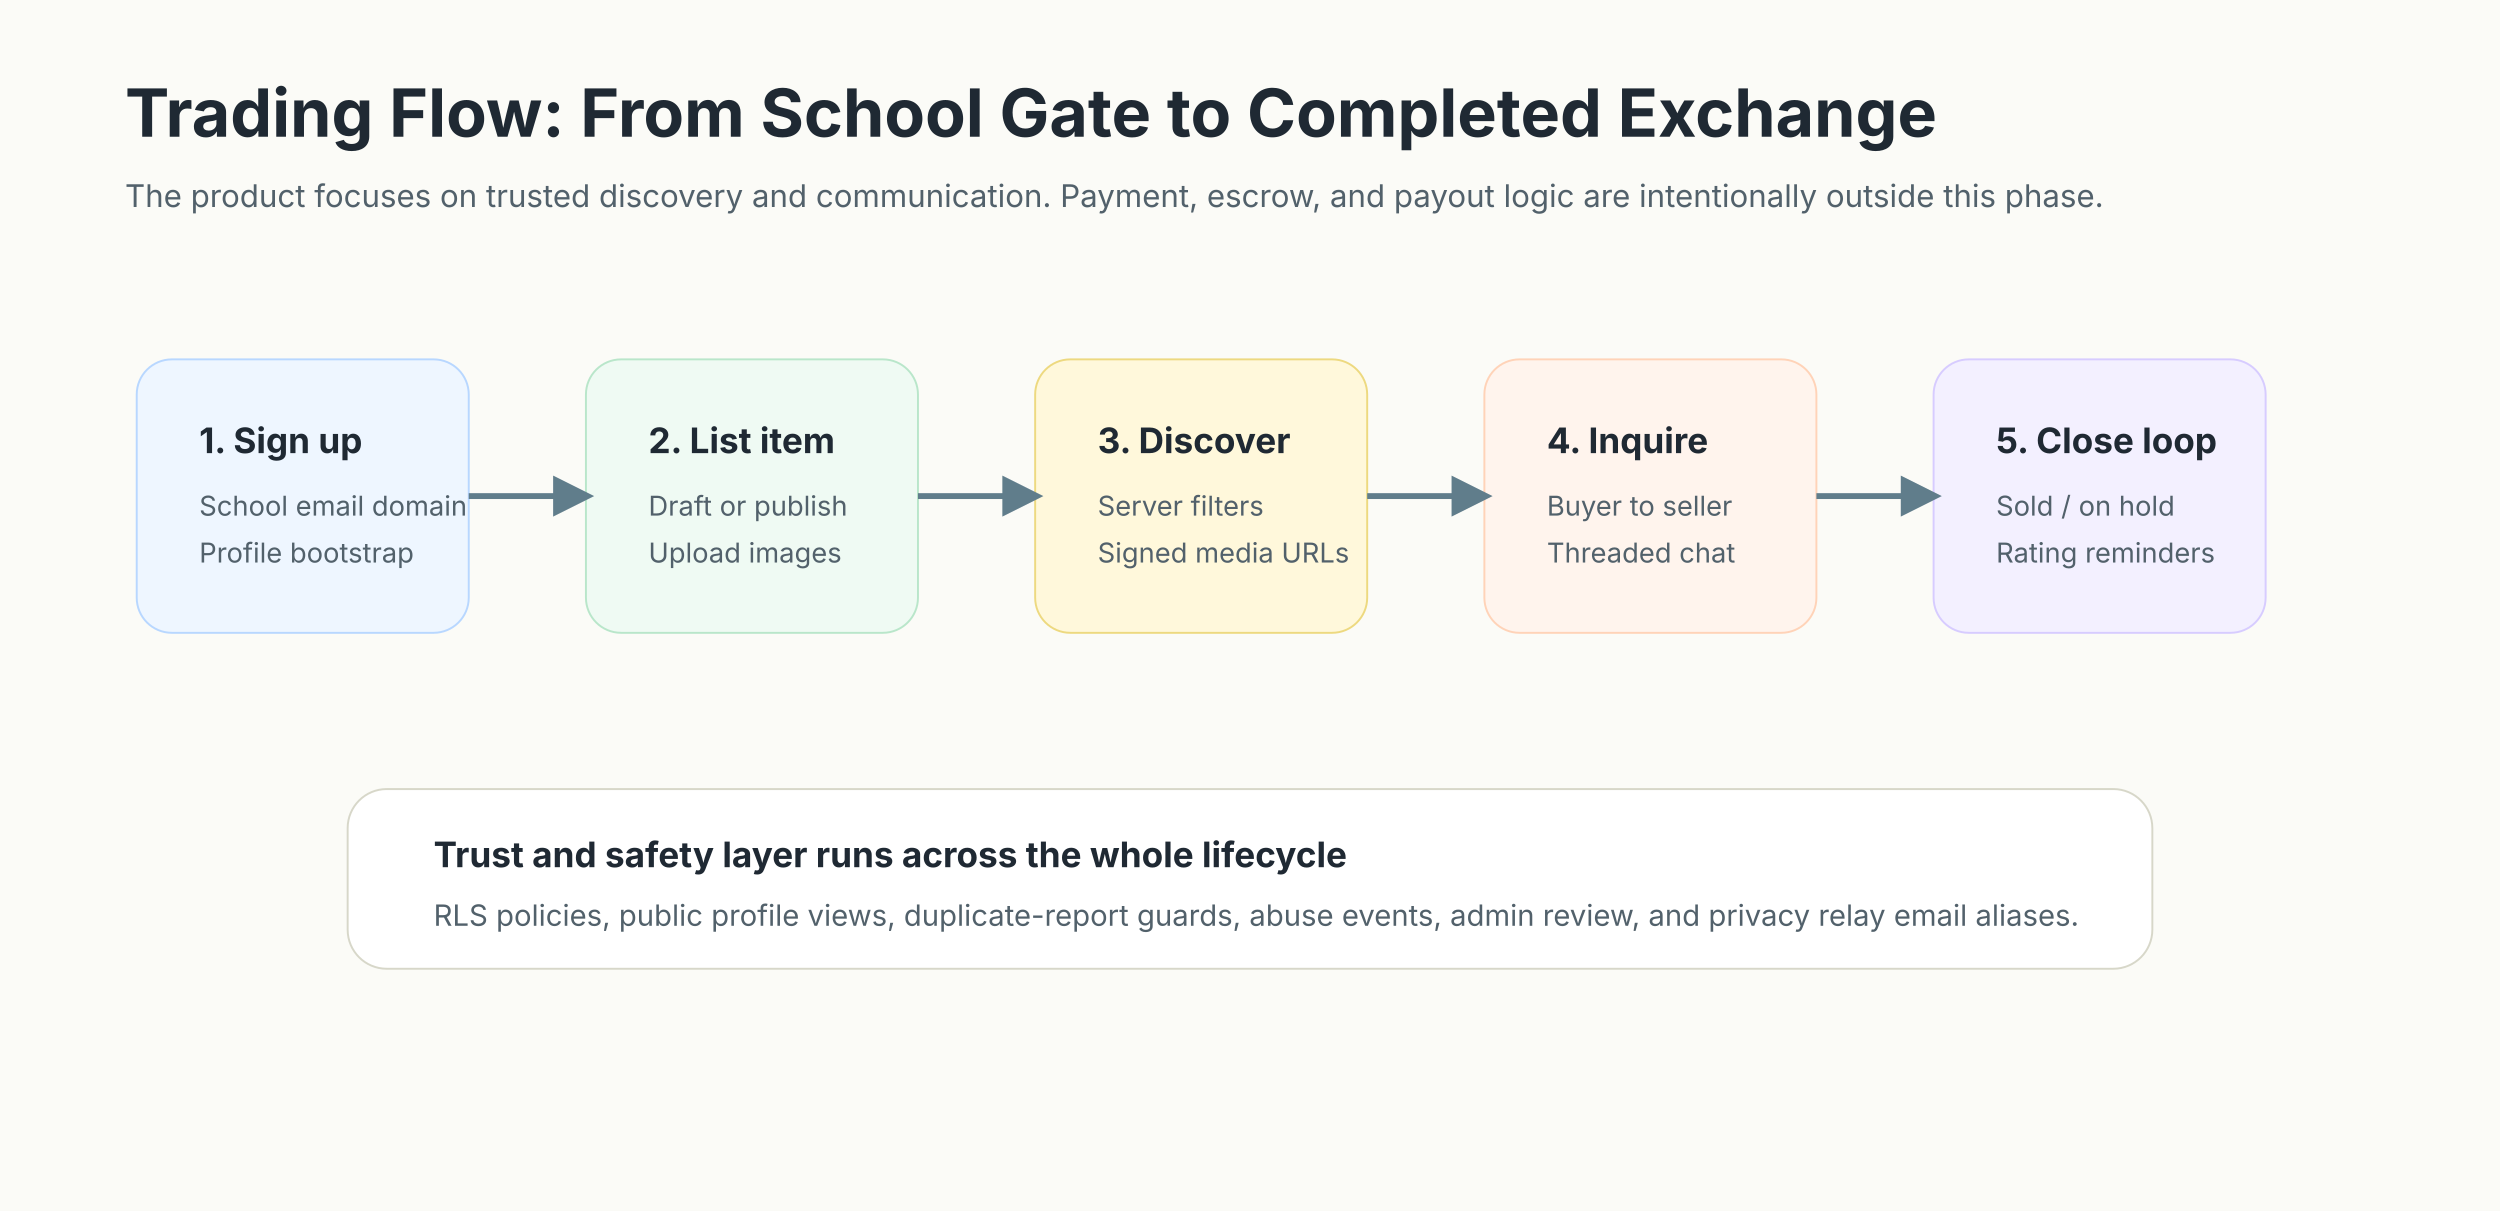
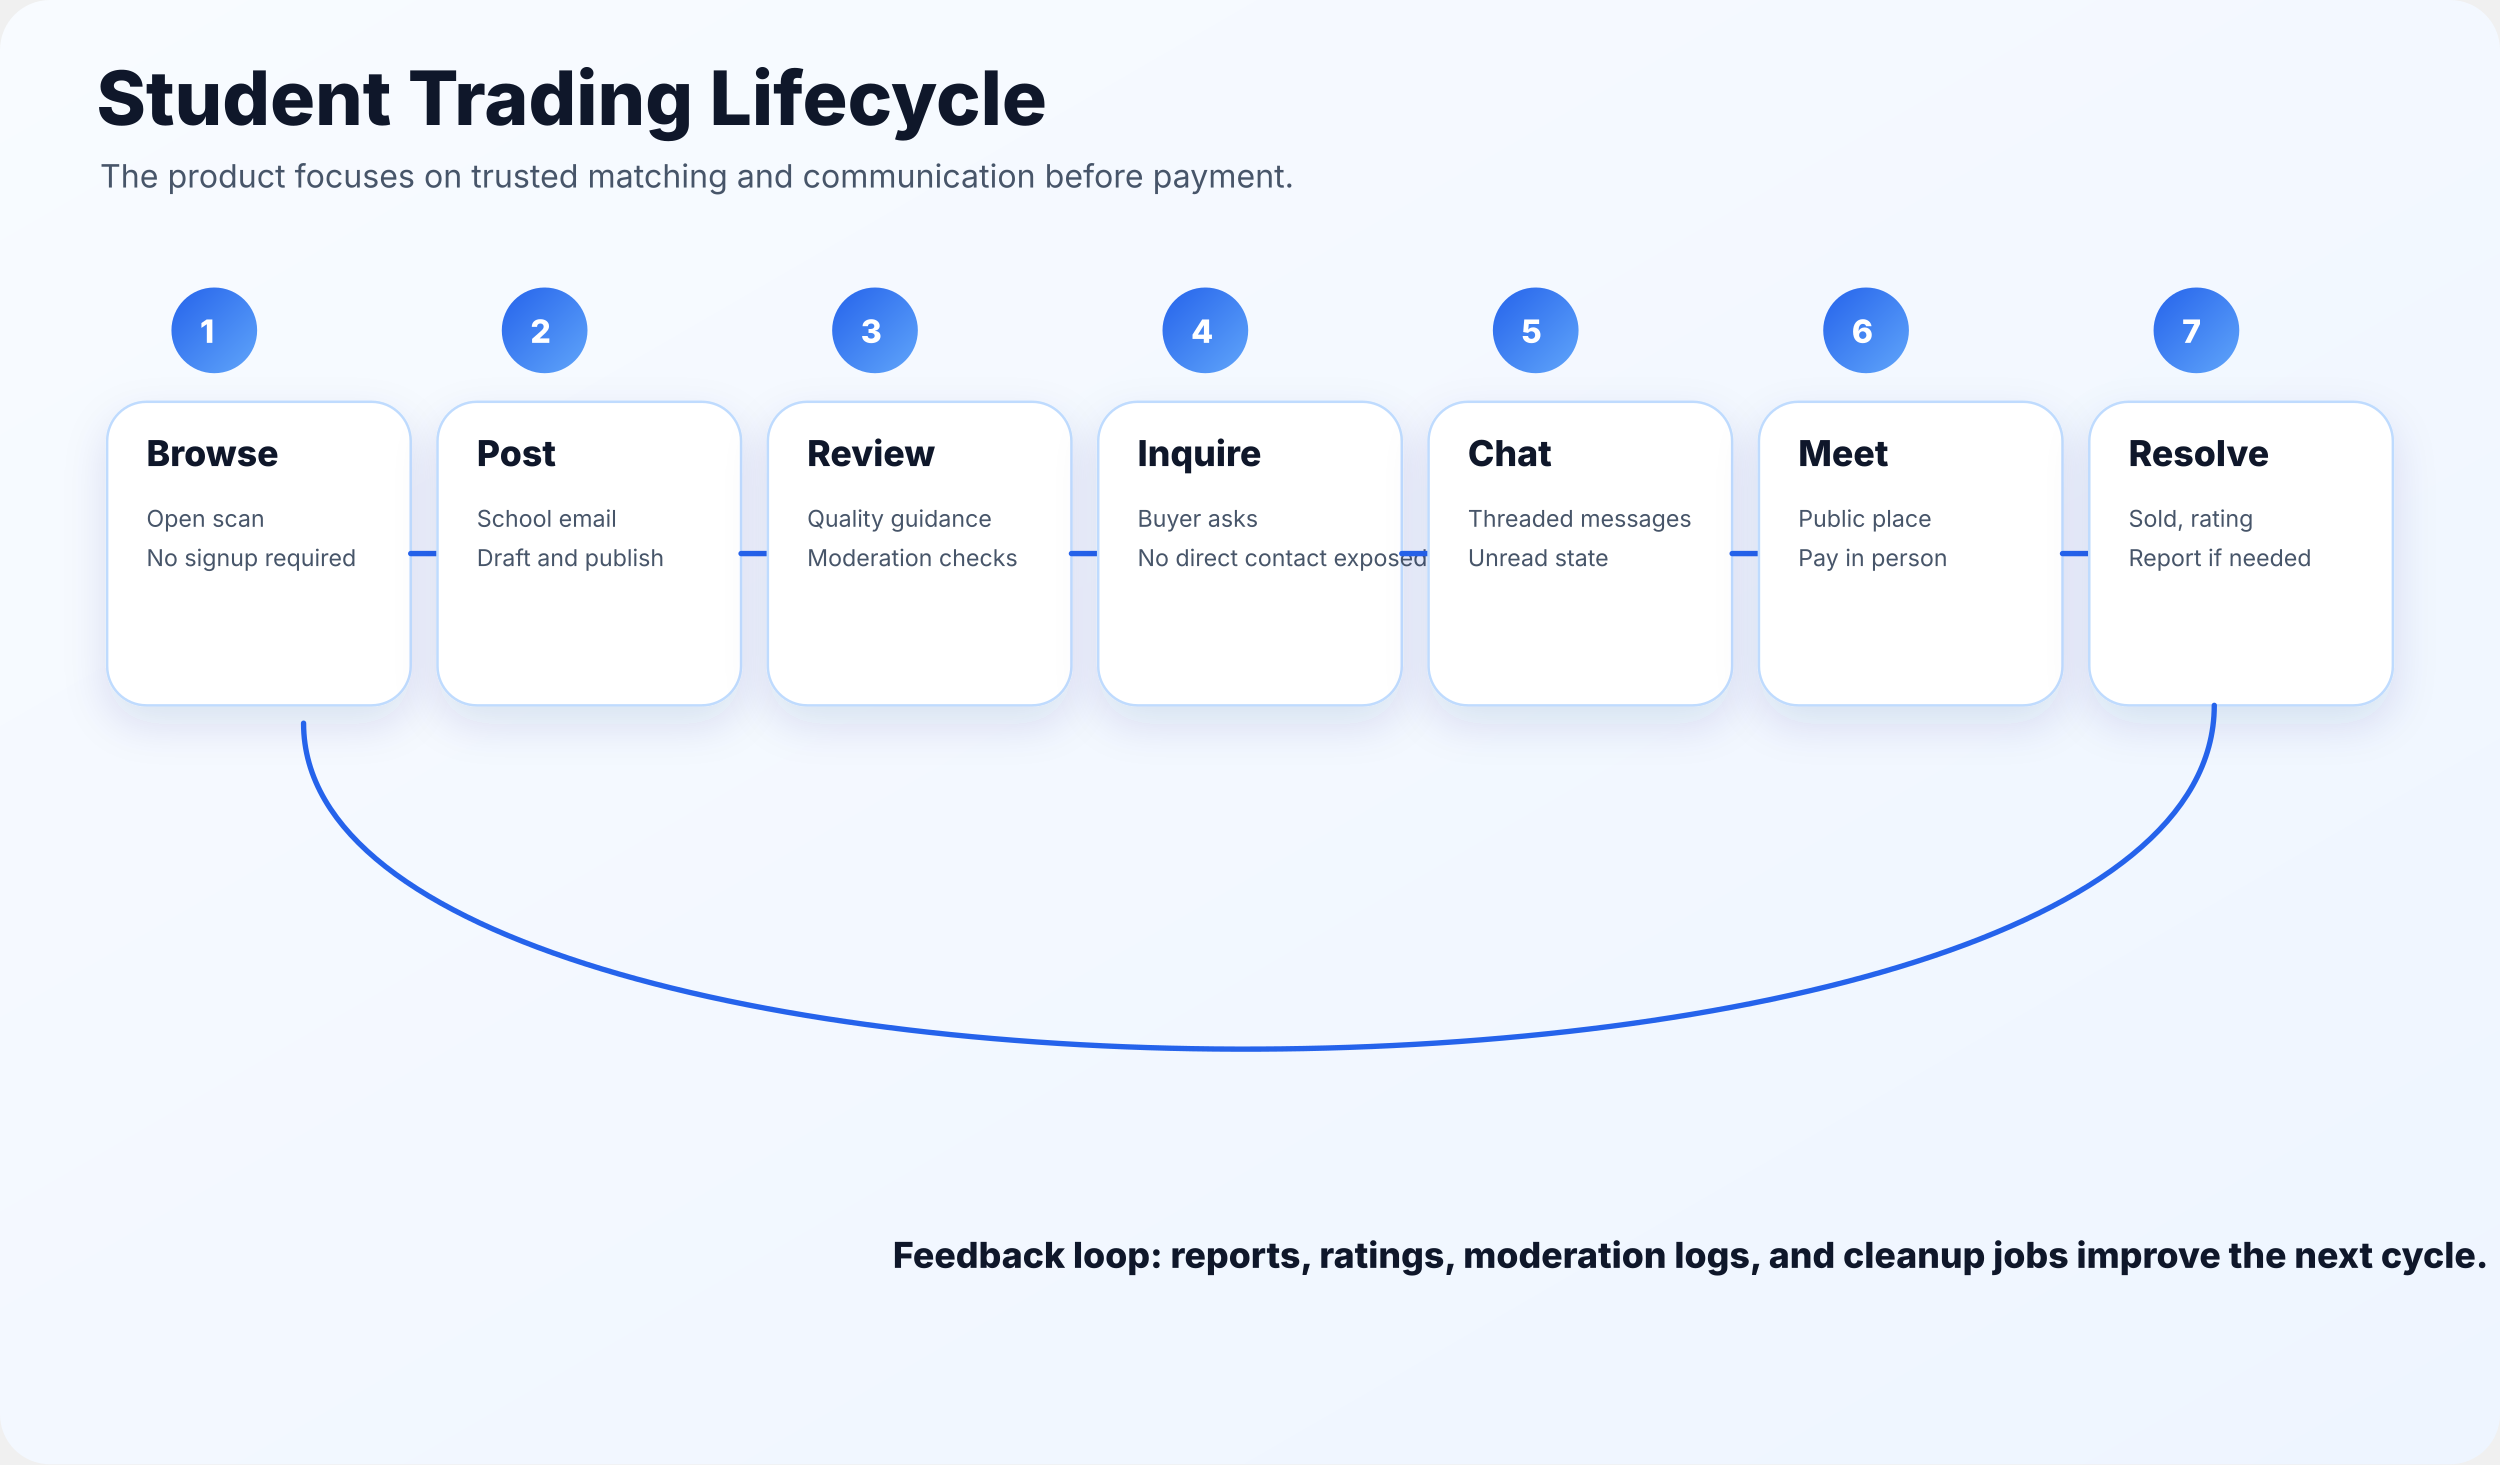
- <svg xmlns="http://www.w3.org/2000/svg" width="1280" height="620" viewBox="0 0 1280 620" role="img" aria-labelledby="title desc">
-   <rect width="1280" height="620" fill="#fbfbf7" />
-   <text x="64" y="70" font-family="Inter, Arial, sans-serif" font-size="34" font-weight="700" fill="#1f2933">Trading Flow: From School Gate to Completed Exchange</text>
-   <text x="64" y="106" font-family="Inter, Arial, sans-serif" font-size="16" fill="#52616b">The product focuses on trusted discovery and communication. Payment, escrow, and payout logic are intentionally outside this phase.</text>
-   <g font-family="Inter, Arial, sans-serif">
-     <g>
-       <rect x="70" y="184" width="170" height="140" rx="18" fill="#eef6ff" stroke="#b8d7ff" />
-       <text x="102" y="232" font-size="18" font-weight="700" fill="#1f2933">1. Sign up</text>
-       <text x="102" y="264" font-size="14" fill="#52616b">School email domain</text>
-       <text x="102" y="288" font-size="14" fill="#52616b">Profile bootstrap</text>
-     </g>
-     <g>
-       <rect x="300" y="184" width="170" height="140" rx="18" fill="#effaf3" stroke="#b9e6ca" />
-       <text x="332" y="232" font-size="18" font-weight="700" fill="#1f2933">2. List item</text>
-       <text x="332" y="264" font-size="14" fill="#52616b">Draft or publish</text>
-       <text x="332" y="288" font-size="14" fill="#52616b">Upload images</text>
-     </g>
-     <g>
-       <rect x="530" y="184" width="170" height="140" rx="18" fill="#fff8db" stroke="#edd980" />
-       <text x="562" y="232" font-size="18" font-weight="700" fill="#1f2933">3. Discover</text>
-       <text x="562" y="264" font-size="14" fill="#52616b">Server filters</text>
-       <text x="562" y="288" font-size="14" fill="#52616b">Signed media URLs</text>
-     </g>
-     <g>
-       <rect x="760" y="184" width="170" height="140" rx="18" fill="#fff4ed" stroke="#ffd3b8" />
-       <text x="792" y="232" font-size="18" font-weight="700" fill="#1f2933">4. Inquire</text>
-       <text x="792" y="264" font-size="14" fill="#52616b">Buyer to seller</text>
-       <text x="792" y="288" font-size="14" fill="#52616b">Threaded chat</text>
-     </g>
-     <g>
-       <rect x="990" y="184" width="170" height="140" rx="18" fill="#f3f0ff" stroke="#d7ccff" />
-       <text x="1022" y="232" font-size="18" font-weight="700" fill="#1f2933">5. Close loop</text>
-       <text x="1022" y="264" font-size="14" fill="#52616b">Sold / on hold</text>
-       <text x="1022" y="288" font-size="14" fill="#52616b">Rating reminders</text>
-     </g>
-     <path d="M240 254 L300 254" stroke="#607d8b" stroke-width="3" marker-end="url(#arrow)" />
-     <path d="M470 254 L530 254" stroke="#607d8b" stroke-width="3" marker-end="url(#arrow)" />
-     <path d="M700 254 L760 254" stroke="#607d8b" stroke-width="3" marker-end="url(#arrow)" />
-     <path d="M930 254 L990 254" stroke="#607d8b" stroke-width="3" marker-end="url(#arrow)" />
-     <rect x="178" y="404" width="924" height="92" rx="20" fill="#ffffff" stroke="#d7d7c9" />
-     <text x="222" y="444" font-size="18" font-weight="700" fill="#1f2933">Trust and safety layer runs across the whole lifecycle</text>
-     <text x="222" y="474" font-size="15" fill="#52616b">RLS policies, public profile views, duplicate-report guards, abuse events, admin review, and privacy relay email aliases.</text>
-   </g>
+ <svg xmlns="http://www.w3.org/2000/svg" width="1400" height="820" viewBox="0 0 1400 820">
  <defs>
-     <marker id="arrow" viewBox="0 0 10 10" refX="8" refY="5" markerWidth="7" markerHeight="7" orient="auto-start-reverse">
-       <path d="M 0 0 L 10 5 L 0 10 z" fill="#607d8b" />
-     </marker>
+     <linearGradient id="bg" x1="0" y1="0" x2="1" y2="1">
+       <stop offset="0%" stop-color="#f8fbff" />
+       <stop offset="100%" stop-color="#eef5ff" />
+     </linearGradient>
+     <linearGradient id="blue" x1="0" y1="0" x2="1" y2="1">
+       <stop offset="0%" stop-color="#2563eb" />
+       <stop offset="100%" stop-color="#60a5fa" />
+     </linearGradient>
+     <filter id="shadow" x="-20%" y="-20%" width="140%" height="140%">
+       <feDropShadow dx="0" dy="10" stdDeviation="12" flood-color="#1e3a8a" flood-opacity="0.12" />
+     </filter>
+     <style>
+       .title{font-family:Inter,Segoe UI,Arial,sans-serif;font-size:42px;font-weight:800;fill:#0f172a}
+       .sub{font-family:Inter,Segoe UI,Arial,sans-serif;font-size:18px;fill:#475569}
+       .h{font-family:Inter,Segoe UI,Arial,sans-serif;font-size:20px;font-weight:800;fill:#0f172a}
+       .t{font-family:Inter,Segoe UI,Arial,sans-serif;font-size:15px;fill:#334155}
+       .small{font-family:Inter,Segoe UI,Arial,sans-serif;font-size:13px;fill:#475569}
+       .label{font-family:Inter,Segoe UI,Arial,sans-serif;font-size:14px;font-weight:700;fill:#1d4ed8}
+       .card{fill:#ffffff;stroke:#bfdbfe;stroke-width:1.4;rx:22;filter:url(#shadow)}
+       .soft{fill:#eff6ff;stroke:#bfdbfe;stroke-width:1.2;rx:16}
+       .green{fill:#ecfdf5;stroke:#86efac}
+       .orange{fill:#fff7ed;stroke:#fdba74}
+       .purple{fill:#f5f3ff;stroke:#c4b5fd}
+       .red{fill:#fff1f2;stroke:#fda4af}
+       .line{stroke:#2563eb;stroke-width:3;fill:none;stroke-linecap:round;stroke-linejoin:round}
+       .dash{stroke:#93c5fd;stroke-width:2;stroke-dasharray:6 8;fill:none}
+     </style>
  </defs>
+   <rect width="1400" height="820" rx="28" fill="url(#bg)" />
+   <text x="54" y="70" class="title">Student Trading Lifecycle</text>
+   <text x="56" y="105" class="sub">The product focuses on trusted matching and communication before payment.</text>
+   <circle cx="120" cy="185" r="24" fill="url(#blue)" />
+   <text x="112" y="192" fill="#fff" font-size="18" font-weight="800" font-family="Inter,Arial">1</text>
+   <rect x="60" y="225" width="170" height="170" class="card" />
+   <text x="82" y="261" class="h">Browse</text>
+   <text x="82" y="295" class="small">Open scan</text>
+   <text x="82" y="317" class="small">No signup required</text>
+   <path d="M230 310 H275" class="line" />
+   <circle cx="305" cy="185" r="24" fill="url(#blue)" />
+   <text x="297" y="192" fill="#fff" font-size="18" font-weight="800" font-family="Inter,Arial">2</text>
+   <rect x="245" y="225" width="170" height="170" class="card" />
+   <text x="267" y="261" class="h">Post</text>
+   <text x="267" y="295" class="small">School email</text>
+   <text x="267" y="317" class="small">Draft and publish</text>
+   <path d="M415 310 H460" class="line" />
+   <circle cx="490" cy="185" r="24" fill="url(#blue)" />
+   <text x="482" y="192" fill="#fff" font-size="18" font-weight="800" font-family="Inter,Arial">3</text>
+   <rect x="430" y="225" width="170" height="170" class="card" />
+   <text x="452" y="261" class="h">Review</text>
+   <text x="452" y="295" class="small">Quality guidance</text>
+   <text x="452" y="317" class="small">Moderation checks</text>
+   <path d="M600 310 H645" class="line" />
+   <circle cx="675" cy="185" r="24" fill="url(#blue)" />
+   <text x="667" y="192" fill="#fff" font-size="18" font-weight="800" font-family="Inter,Arial">4</text>
+   <rect x="615" y="225" width="170" height="170" class="card" />
+   <text x="637" y="261" class="h">Inquire</text>
+   <text x="637" y="295" class="small">Buyer asks</text>
+   <text x="637" y="317" class="small">No direct contact exposed</text>
+   <path d="M785 310 H830" class="line" />
+   <circle cx="860" cy="185" r="24" fill="url(#blue)" />
+   <text x="852" y="192" fill="#fff" font-size="18" font-weight="800" font-family="Inter,Arial">5</text>
+   <rect x="800" y="225" width="170" height="170" class="card" />
+   <text x="822" y="261" class="h">Chat</text>
+   <text x="822" y="295" class="small">Threaded messages</text>
+   <text x="822" y="317" class="small">Unread state</text>
+   <path d="M970 310 H1015" class="line" />
+   <circle cx="1045" cy="185" r="24" fill="url(#blue)" />
+   <text x="1037" y="192" fill="#fff" font-size="18" font-weight="800" font-family="Inter,Arial">6</text>
+   <rect x="985" y="225" width="170" height="170" class="card" />
+   <text x="1007" y="261" class="h">Meet</text>
+   <text x="1007" y="295" class="small">Public place</text>
+   <text x="1007" y="317" class="small">Pay in person</text>
+   <path d="M1155 310 H1200" class="line" />
+   <circle cx="1230" cy="185" r="24" fill="url(#blue)" />
+   <text x="1222" y="192" fill="#fff" font-size="18" font-weight="800" font-family="Inter,Arial">7</text>
+   <rect x="1170" y="225" width="170" height="170" class="card" />
+   <text x="1192" y="261" class="h">Resolve</text>
+   <text x="1192" y="295" class="small">Sold, rating</text>
+   <text x="1192" y="317" class="small">Report if needed</text>
+   <path d="M1240 395 C1240 650 170 650 170 405" class="line" />
+   <text x="500" y="710" class="h">Feedback loop: reports, ratings, moderation logs, and cleanup jobs improve the next cycle.</text>
</svg>
